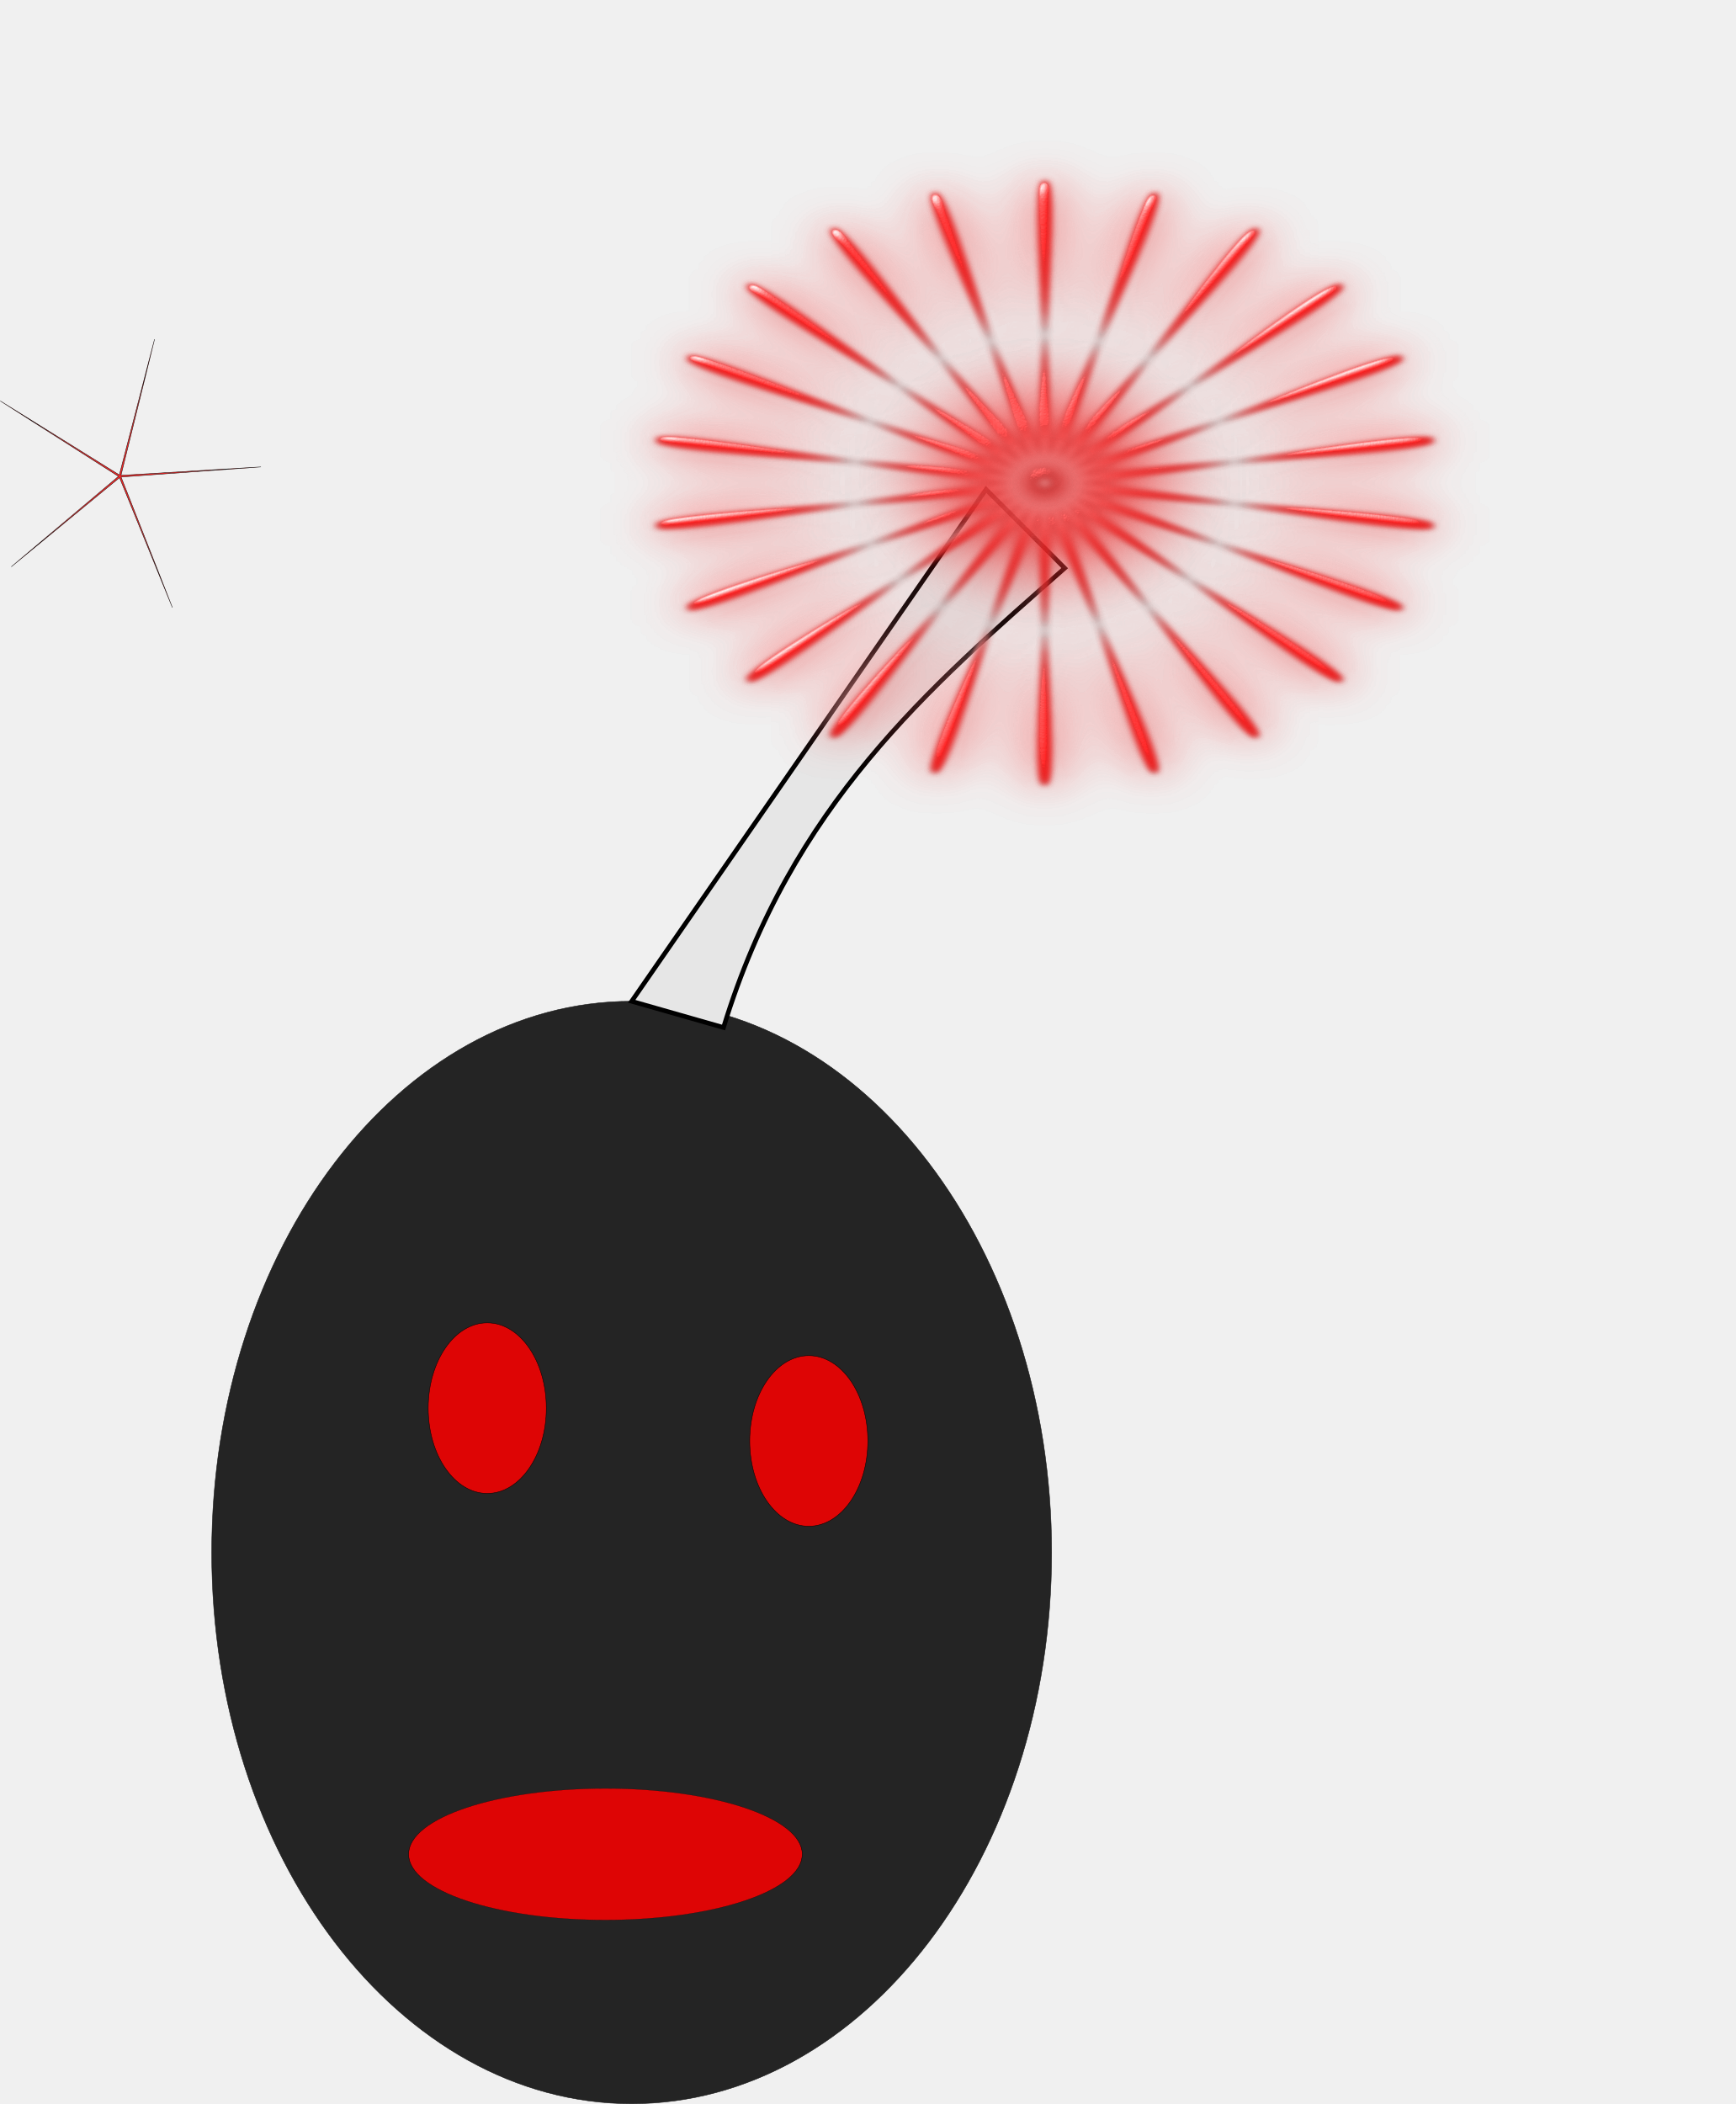
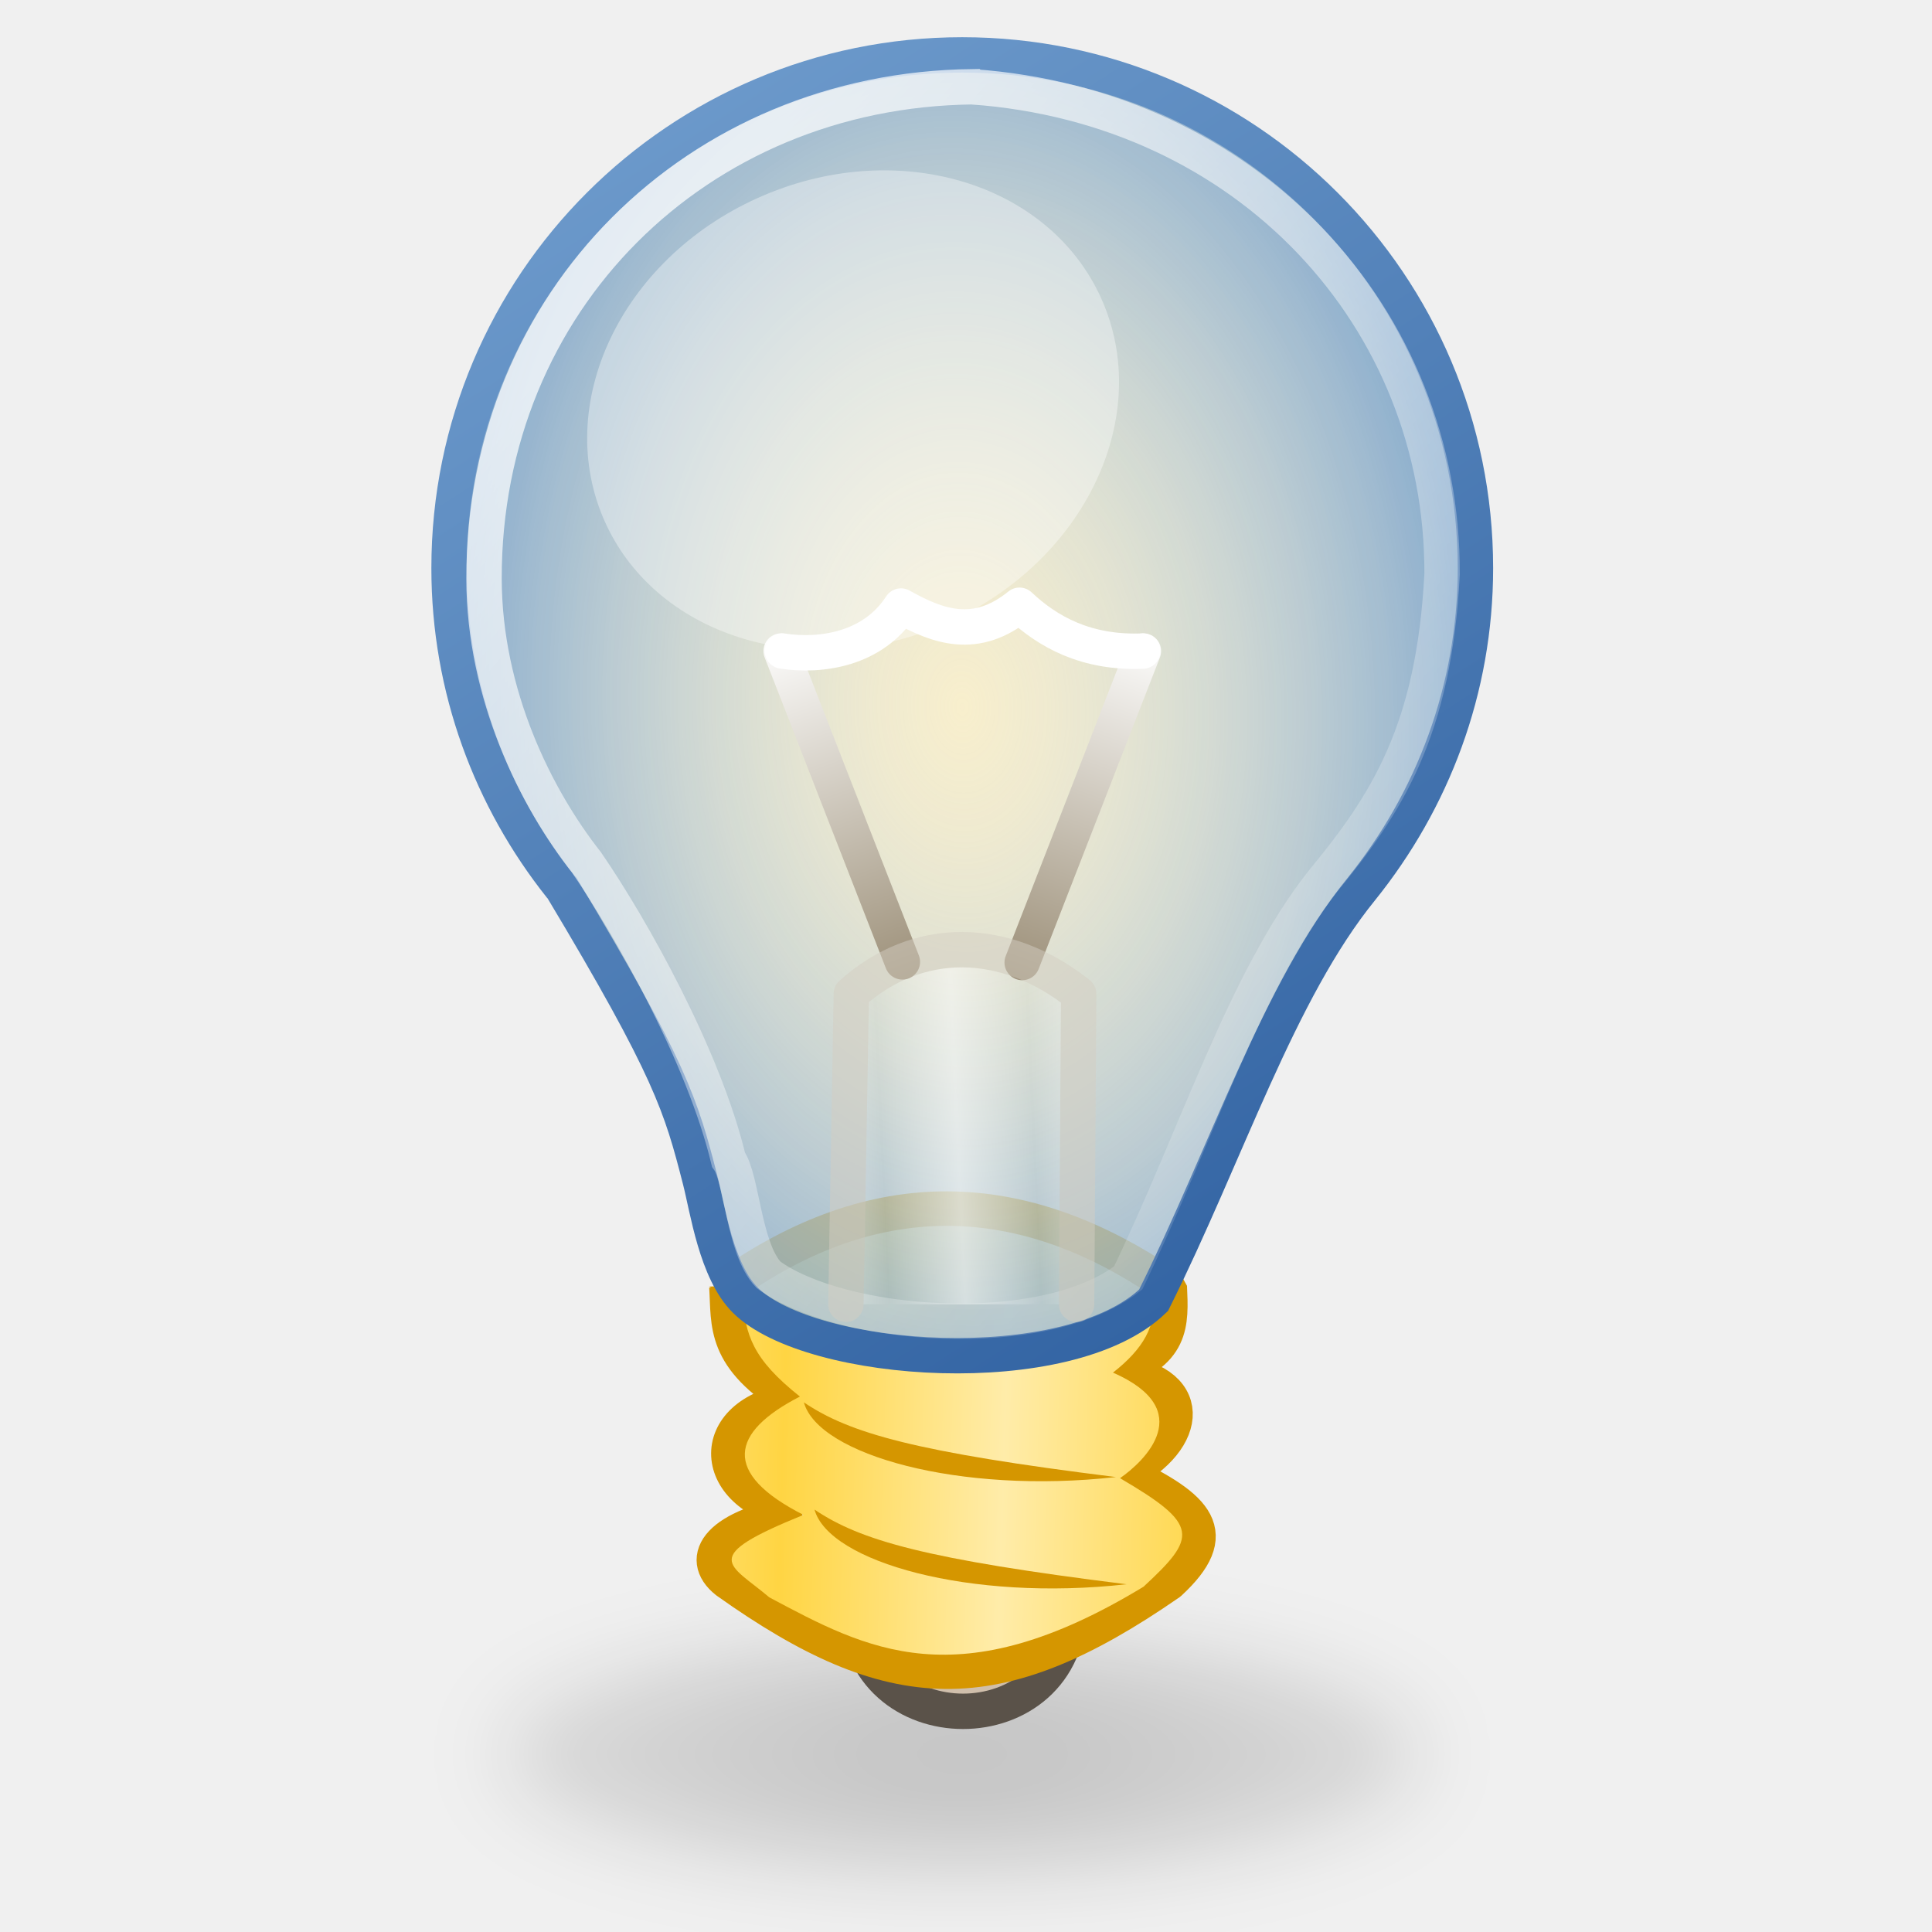
- <svg xmlns="http://www.w3.org/2000/svg" id="svg2" viewBox="0 0 377.941 458.023" version="1.1">
+ <svg xmlns="http://www.w3.org/2000/svg" xmlns:xlink="http://www.w3.org/1999/xlink" id="svg2" viewBox="0 0 48 48" version="1.1">
  <defs id="defs4">
-     <filter id="filter3005" height="2" width="2" color-interpolation-filters="sRGB" y="-.5" x="-.5">
-       <feGaussianBlur id="feGaussianBlur3007" stdDeviation="1" result="result1" />
-       <feGaussianBlur id="feGaussianBlur3009" in="result1" stdDeviation="8" result="result6" />
-       <feComposite id="feComposite3011" operator="atop" result="result8" in2="result1" in="result6" />
-       <feComposite id="feComposite3013" operator="xor" in="result6" in2="result8" result="fbSourceGraphic" />
-       <feColorMatrix id="feColorMatrix3015" in="fbSourceGraphic" values="0 0 0 -1 0 0 0 0 -1 0 0 0 0 -1 0 0 0 0 2 0 " result="fbSourceGraphicAlpha" />
-       <feGaussianBlur id="feGaussianBlur3017" in="fbSourceGraphicAlpha" stdDeviation="2.5" result="result0" />
-       <feSpecularLighting id="feSpecularLighting3019" lighting-color="#ffffff" specularConstant="1" surfaceScale="4" result="result1" specularExponent="35" in="result0">
-         <fePointLight id="fePointLight3021" y="-10000" x="-5000" z="20000" />
-       </feSpecularLighting>
-       <feComposite id="feComposite3023" operator="in" in="result1" in2="fbSourceGraphicAlpha" result="result2" />
-       <feComposite id="feComposite3025" in="fbSourceGraphic" in2="result2" k3="1" k2="1" k1="0" result="result4" k4="0" operator="arithmetic" />
-       <feComposite id="feComposite3027" operator="atop" in2="result4" result="result91" />
-       <feBlend id="feBlend3029" in2="result91" mode="multiply" />
+     <linearGradient id="linearGradient3817">
+       <stop id="stop3819" style="stop-color:#ffffff" offset="0" />
+       <stop id="stop3821" style="stop-color:#837356" offset="1" />
+     </linearGradient>
+     <filter id="filter4115" height="1.831" width="1.212" y="-.415" x="-.106">
+       <feGaussianBlur id="feGaussianBlur4117" stdDeviation="1.154" />
    </filter>
+     <radialGradient id="radialGradient4145" gradientUnits="userSpaceOnUse" cy="47.333" cx="-12.895" gradientTransform="matrix(1 0 0 .38609 0 29.058)" r="15.813">
+       <stop id="stop4121" style="stop-color:#000000" offset="0" />
+       <stop id="stop4123" style="stop-color:#000000;stop-opacity:.389" offset="1" />
+     </radialGradient>
+     <linearGradient id="linearGradient4147" y2="1045.5" spreadMethod="reflect" gradientUnits="userSpaceOnUse" x2="25.179" y1="1045.3" x1="18.929">
+       <stop id="stop4031" style="stop-color:#ffd543" offset="0" />
+       <stop id="stop4033" style="stop-color:#ffeca9" offset="1" />
+     </linearGradient>
+     <radialGradient id="radialGradient4149" gradientUnits="userSpaceOnUse" cy="18.72" cx="23.656" gradientTransform="matrix(.9994 -.034562 .050507 1.4605 -.57423 997.5)" r="15">
+       <stop id="stop3797" style="stop-color:#ffffff;stop-opacity:.337" offset="0" />
+       <stop id="stop3799" style="stop-color:#729fcf;stop-opacity:.89" offset="1" />
+     </radialGradient>
+     <linearGradient id="linearGradient4151" y2="35.135" gradientUnits="userSpaceOnUse" x2="30.702" gradientTransform="translate(.35714 1005.3)" y1="1.106" x1="8.719">
+       <stop id="stop3779" style="stop-color:#729fcf" offset="0" />
+       <stop id="stop3781" style="stop-color:#3465a4" offset="1" />
+     </linearGradient>
+     <linearGradient id="linearGradient4153" y2="1039.6" gradientUnits="userSpaceOnUse" x2="42.623" gradientTransform="translate(0 -4.6001)" y1="1015.4" x1="15.536">
+       <stop id="stop3809" style="stop-color:#ffffff" offset="0" />
+       <stop id="stop3811" style="stop-color:#ffffff;stop-opacity:0" offset="1" />
+     </linearGradient>
+     <linearGradient id="linearGradient4155" y2="31.795" xlink:href="#linearGradient3817" gradientUnits="userSpaceOnUse" x2="21.571" gradientTransform="matrix(.71907 -.28041 .46212 1.185 -6.21 1005.7)" y1="21.437" x1="21.732" />
+     <linearGradient id="linearGradient4157" y2="31.795" xlink:href="#linearGradient3817" gradientUnits="userSpaceOnUse" x2="21.571" gradientTransform="matrix(-.71907 -.28041 -.46212 1.185 53.825 1005.7)" y1="21.437" x1="21.732" />
+     <linearGradient id="linearGradient4159" y2="1040.7" spreadMethod="reflect" gradientUnits="userSpaceOnUse" x2="26.034" gradientTransform="translate(0 -4.6001)" y1="1040.8" x1="23.887">
+       <stop id="stop3858" style="stop-color:#ffffff" offset="0" />
+       <stop id="stop3860" style="stop-color:#ffffff;stop-opacity:0" offset="1" />
+     </linearGradient>
  </defs>
-   <g id="layer1" transform="translate(-145.33 -128.68)">
-     <path id="path2991" style="opacity:0.92;stroke-linejoin:bevel;fill-rule:evenodd;fill-opacity:.922;stroke:#000000;stroke-linecap:square;stroke-width:.1;fill:#ff0000" transform="translate(891.43 -31.429)" d="m-708.57 292.36-11.504-28.273-23.566 19.4 23.334-19.678-25.733-16.418 25.925 16.112 7.662-29.547-7.311 29.635 30.468-1.843-30.444 2.204z" />
-     <g id="g3055" transform="translate(-54.286,197.14)">
-       <path id="path2987" style="opacity:0.92;stroke-linejoin:bevel;fill-rule:evenodd;fill-opacity:.922;stroke:#000000;stroke-linecap:square;stroke-width:.1;fill:#000000" d="m431.43 272.36c0 66.274-40.934 120-91.429 120s-91.429-53.726-91.429-120 40.934-120 91.429-120 91.429 53.726 91.429 120z" transform="translate(-2.8571,-2.8571)" />
-       <path id="path2989" d="m337.14 149.51 77.15-111.43 17.14 17.139c-29.62 26.051-59.52 51.681-74.29 100z" style="stroke:#000000;stroke-width:1px;fill:#e6e6e6" />
-       <path id="path2993" style="opacity:0.92;stroke-linejoin:bevel;fill-rule:evenodd;fill-opacity:.922;filter:url(#filter3005);stroke:#000000;stroke-linecap:square;stroke-width:.1;fill:#ff0000" d="m-854.29 686.65c-2.263 4.95-96.131-49.698-99.075-45.119-2.945 4.578 85.711 67.329 82.145 71.441-3.566 4.112-78.235-74.768-82.35-71.205-4.115 3.563 63.271 88.749 58.691 91.69-4.58 2.941-54.002-93.78-58.954-91.521-4.952 2.259 35.704 102.98 30.481 104.51-5.223 1.532-25.393-105.2-30.781-104.42-5.388 0.773 5.245 108.87-0.198 108.87-5.443-0.002 5.272-108.09-0.115-108.87-5.388-0.777-25.638 105.94-30.861 104.4-5.222-1.536 35.511-102.22 30.56-104.49-4.95-2.263-54.445 94.421-59.023 91.476-4.578-2.945 62.873-88.079 58.76-91.646-4.112-3.566-78.841 75.257-82.404 71.142-3.563-4.115 85.141-66.798 82.199-71.379-2.941-4.58-96.85 49.997-99.109 45.044-2.259-4.952 100.51-40.106 98.979-45.329-1.532-5.223-107.01 20.686-107.79 15.297-0.773-5.388 107.74-10.164 107.74-15.607 0.002-5.443-108.51-10.301-107.73-15.689 0.777-5.388 106.24 20.601 107.77 15.379 1.536-5.222-101.21-40.454-98.945-45.404 2.263-4.95 96.131 49.698 99.075 45.119 2.945-4.578-85.711-67.329-82.145-71.441 3.566-4.112 78.235 74.768 82.35 71.205 4.115-3.563-63.271-88.749-58.691-91.69 4.58-2.941 54.002 93.78 58.954 91.521 4.952-2.259-35.704-102.98-30.481-104.51 5.223-1.532 25.393 105.2 30.781 104.42 5.388-0.773-5.245-108.87 0.198-108.87 5.443 0.002-5.272 108.09 0.115 108.87 5.388 0.777 25.638-105.94 30.861-104.4 5.222 1.536-35.511 102.22-30.56 104.49 4.95 2.263 54.445-94.421 59.023-91.476 4.578 2.945-62.872 88.079-58.76 91.646 4.112 3.566 78.841-75.257 82.404-71.142 3.563 4.115-85.141 66.798-82.199 71.379 2.941 4.58 96.85-49.997 99.109-45.044 2.259 4.952-100.51 40.106-98.98 45.329 1.532 5.223 107.01-20.686 107.79-15.297 0.773 5.388-107.74 10.164-107.74 15.607-0.002 5.443 108.51 10.301 107.73 15.689-0.777 5.388-106.24-20.601-107.77-15.379-1.536 5.222 101.21 40.454 98.945 45.404z" transform="matrix(.77724 0 0 .59777 1168.8 -346.47)" />
-       <path id="path3035" style="opacity:0.92;stroke-linejoin:bevel;fill-rule:evenodd;fill-opacity:.922;stroke:#000000;stroke-linecap:square;stroke-width:.1;fill:#ff0000" d="m-757.14 445.22c0 10.257-5.756 18.571-12.857 18.571-7.101 0-12.857-8.315-12.857-18.571 0-10.257 5.756-18.571 12.857-18.571 7.101 0 12.857 8.315 12.857 18.571z" transform="translate(1145.7,-200)" />
-       <path id="path3035-1" style="opacity:0.92;stroke-linejoin:bevel;fill-rule:evenodd;fill-opacity:.922;stroke:#000000;stroke-linecap:square;stroke-width:.1;fill:#ff0000" d="m-757.14 445.22c0 10.257-5.756 18.571-12.857 18.571-7.101 0-12.857-8.315-12.857-18.571 0-10.257 5.756-18.571 12.857-18.571 7.101 0 12.857 8.315 12.857 18.571z" transform="translate(1075.7,-207.14)" />
-       <path id="path2985" style="opacity:0.92;stroke-linejoin:bevel;fill-rule:evenodd;fill-opacity:.922;stroke:#000000;stroke-linecap:square;stroke-width:.1;fill:#ff0000" d="m305.71 549.51c0 26.825-19.188 48.571-42.857 48.571-23.66 0-42.85-21.75-42.85-48.57 0-26.825 19.188-48.571 42.857-48.571s42.857 21.746 42.857 48.571z" transform="matrix(1 0 0 .29465 68.571 173.28)" />
+   <g id="layer1" transform="translate(0 -1004.4)">
+     <g id="g4127" transform="translate(.17227 -.14017)">
+       <path id="path4109" style="opacity:.193;filter:url(#filter4115);fill:url(#radialGradient4145)" d="m0.148 47.333c0 1.842-5.84 3.335-13.043 3.335-7.203 0-13.043-1.493-13.043-3.335 0-1.842 5.84-3.335 13.043-3.335 7.203 0 13.043 1.493 13.043 3.335z" transform="matrix(.87934 0 0 .87934 35.072 1006.5)" />
+       <g id="g4045" transform="matrix(.87934 0 0 .87934 2.6194 121.64)">
+         <path id="path4043" style="stroke:#5a5249;stroke-width:1px;fill:#d0bfac" d="m21.035 1049.4h6c0 4-6 4-6 0z" />
+         <path id="rect4024" style="stroke-linejoin:bevel;stroke:#d59600;stroke-linecap:square;fill:none" d="m17.362 1040.4c4.167-2.946 8.271-2.896 12.501 0 0.047 1.055 0.101 1.887-1.607 2.415 2.391 0.205 2.207 1.916 0.357 2.857 2.052 0.988 2.765 1.695 1.25 3.096-4.904 3.399-7.823 3.282-12.501-0.045-0.833-0.66-0.222-1.56 2.054-1.936-2.586-0.435-2.681-2.809-0.179-3.17-1.993-1.219-1.807-2.132-1.875-3.218z" />
+         <path id="path4027" d="m17.804 1040.7c4.167-2.946 8.095-2.406 11.585-0.032 0.141 0.818-0.278 1.508-1.118 2.162 2.407 1.057 0.897 2.5 0.199 2.983 2.257 1.319 2.181 1.663 0.666 3.065-5.251 3.194-7.823 1.767-10.575 0.302-1.133-0.96-2.022-1.118 0.965-2.33-2.317-1.177-2.066-2.335-0.1-3.343-1.35-1.07-1.539-1.745-1.623-2.808z" style="fill:url(#linearGradient4147)" />
+         <path id="path2984-2" style="opacity:0.26;fill:#ffc803" d="m24.013 1005.6c-8.008 0-14.5 6.492-14.5 14.5 0 3.408 1.188 6.525 3.156 9 0.009 0.011 0.022 0.02 0.031 0.031 3.085 5.146 3.372 6.173 3.906 8.25 0.214 0.831 0.457 2.591 1.281 3.406 1.846 1.824 9.116 2.335 11.531 0 2.069-4.148 3.529-8.744 5.875-11.625 2-2.486 3.219-5.623 3.219-9.062 0-8.008-6.492-14.5-14.5-14.5z" />
+         <path id="path2984" style="stroke:url(#linearGradient4151);stroke-width:1;fill:url(#radialGradient4149)" d="m24.013 1005.6c-8.008 0-14.5 6.492-14.5 14.5 0 3.408 1.188 6.525 3.156 9 0.009 0.011 0.022 0.02 0.031 0.031 3.085 5.146 3.372 6.173 3.906 8.25 0.214 0.831 0.457 2.591 1.281 3.406 1.846 1.824 9.116 2.335 11.531 0 2.069-4.148 3.529-8.744 5.875-11.625 2-2.486 3.219-5.623 3.219-9.062 0-8.008-6.492-14.5-14.5-14.5z" />
+         <path id="path3805" d="m24.3 1006.5c-7.789 0.089-13.811 6.053-13.799 13.897 0.005 3.288 1.472 6.213 2.896 8.021 1.256 1.822 3.312 5.487 4.011 8.393 0.389 0.55 0.426 2.513 1.129 3.255 2.026 1.495 7.752 1.954 10.164 0.089 1.932-4.003 3.294-8.405 5.484-11.186 1.829-2.216 3.153-4.272 3.385-8.7 0.023-7.237-5.472-13.21-13.269-13.768z" style="opacity:.75;stroke:url(#linearGradient4153);fill:none" />
+         <g id="g3837" transform="translate(.20586 -3.4566)">
+           <path id="path3815" d="m18.69 1025.9 3.425 8.782" style="stroke:url(#linearGradient4155);stroke-linecap:round;fill:none" />
+           <path id="path3831" style="stroke:url(#linearGradient4157);stroke-linecap:round;fill:none" d="m28.925 1025.9-3.425 8.8" />
+           <path id="path3835" d="m18.728 1025.9c1.097 0.167 2.558-0.051 3.348-1.272 1.05 0.592 2.122 0.973 3.348-0.022 0.793 0.747 1.878 1.359 3.482 1.295" style="stroke-linejoin:round;stroke:#ffffff;stroke-linecap:round;stroke-width:1px;fill:none" />
+         </g>
+         <path id="path3846" style="opacity:.5;stroke-linejoin:round;stroke:#d3cdc2;stroke-linecap:round;stroke-width:1px;fill:url(#linearGradient4159)" d="m20.725 1040.9 0.153-8.77c1.875-1.686 4.355-1.646 6.424 0l-0.059 8.77" />
+         <path id="path4022" style="opacity:0.37;fill:#ffffff" d="m19.761 15.549c0 2.894-2.883 5.24-6.44 5.24-3.557 0-6.44-2.346-6.44-5.24s2.883-5.24 6.44-5.24c3.557 0 6.44 2.346 6.44 5.24z" transform="matrix(1.0883 -.49096 .51575 1.1433 -1.588 1004.4)" />
+         <path id="path4039" style="fill:#d59600" d="m19.538 39.271c1.297 0.875 3.139 1.403 8.816 2.11-4.42 0.495-8.409-0.631-8.816-2.11z" transform="translate(0 1004.4)" />
+         <path id="path4041" d="m19.838 1046.7c1.297 0.875 3.139 1.403 8.816 2.11-4.42 0.495-8.409-0.631-8.816-2.11z" style="fill:#d59600" />
+       </g>
    </g>
+     <text id="text4163" style="font-size:40px;font-family:Sans;fill:#000000;letter-spacing:0px;text-anchor:middle;word-spacing:0px;font-weight:bold;line-height:125%;text-align:center" xml:space="preserve" transform="translate(0 1004.4)" y="46.073" x="-24.159">
+       <tspan id="tspan4165" x="-24.159" y="46.073" />
+     </text>
  </g>
</svg>
